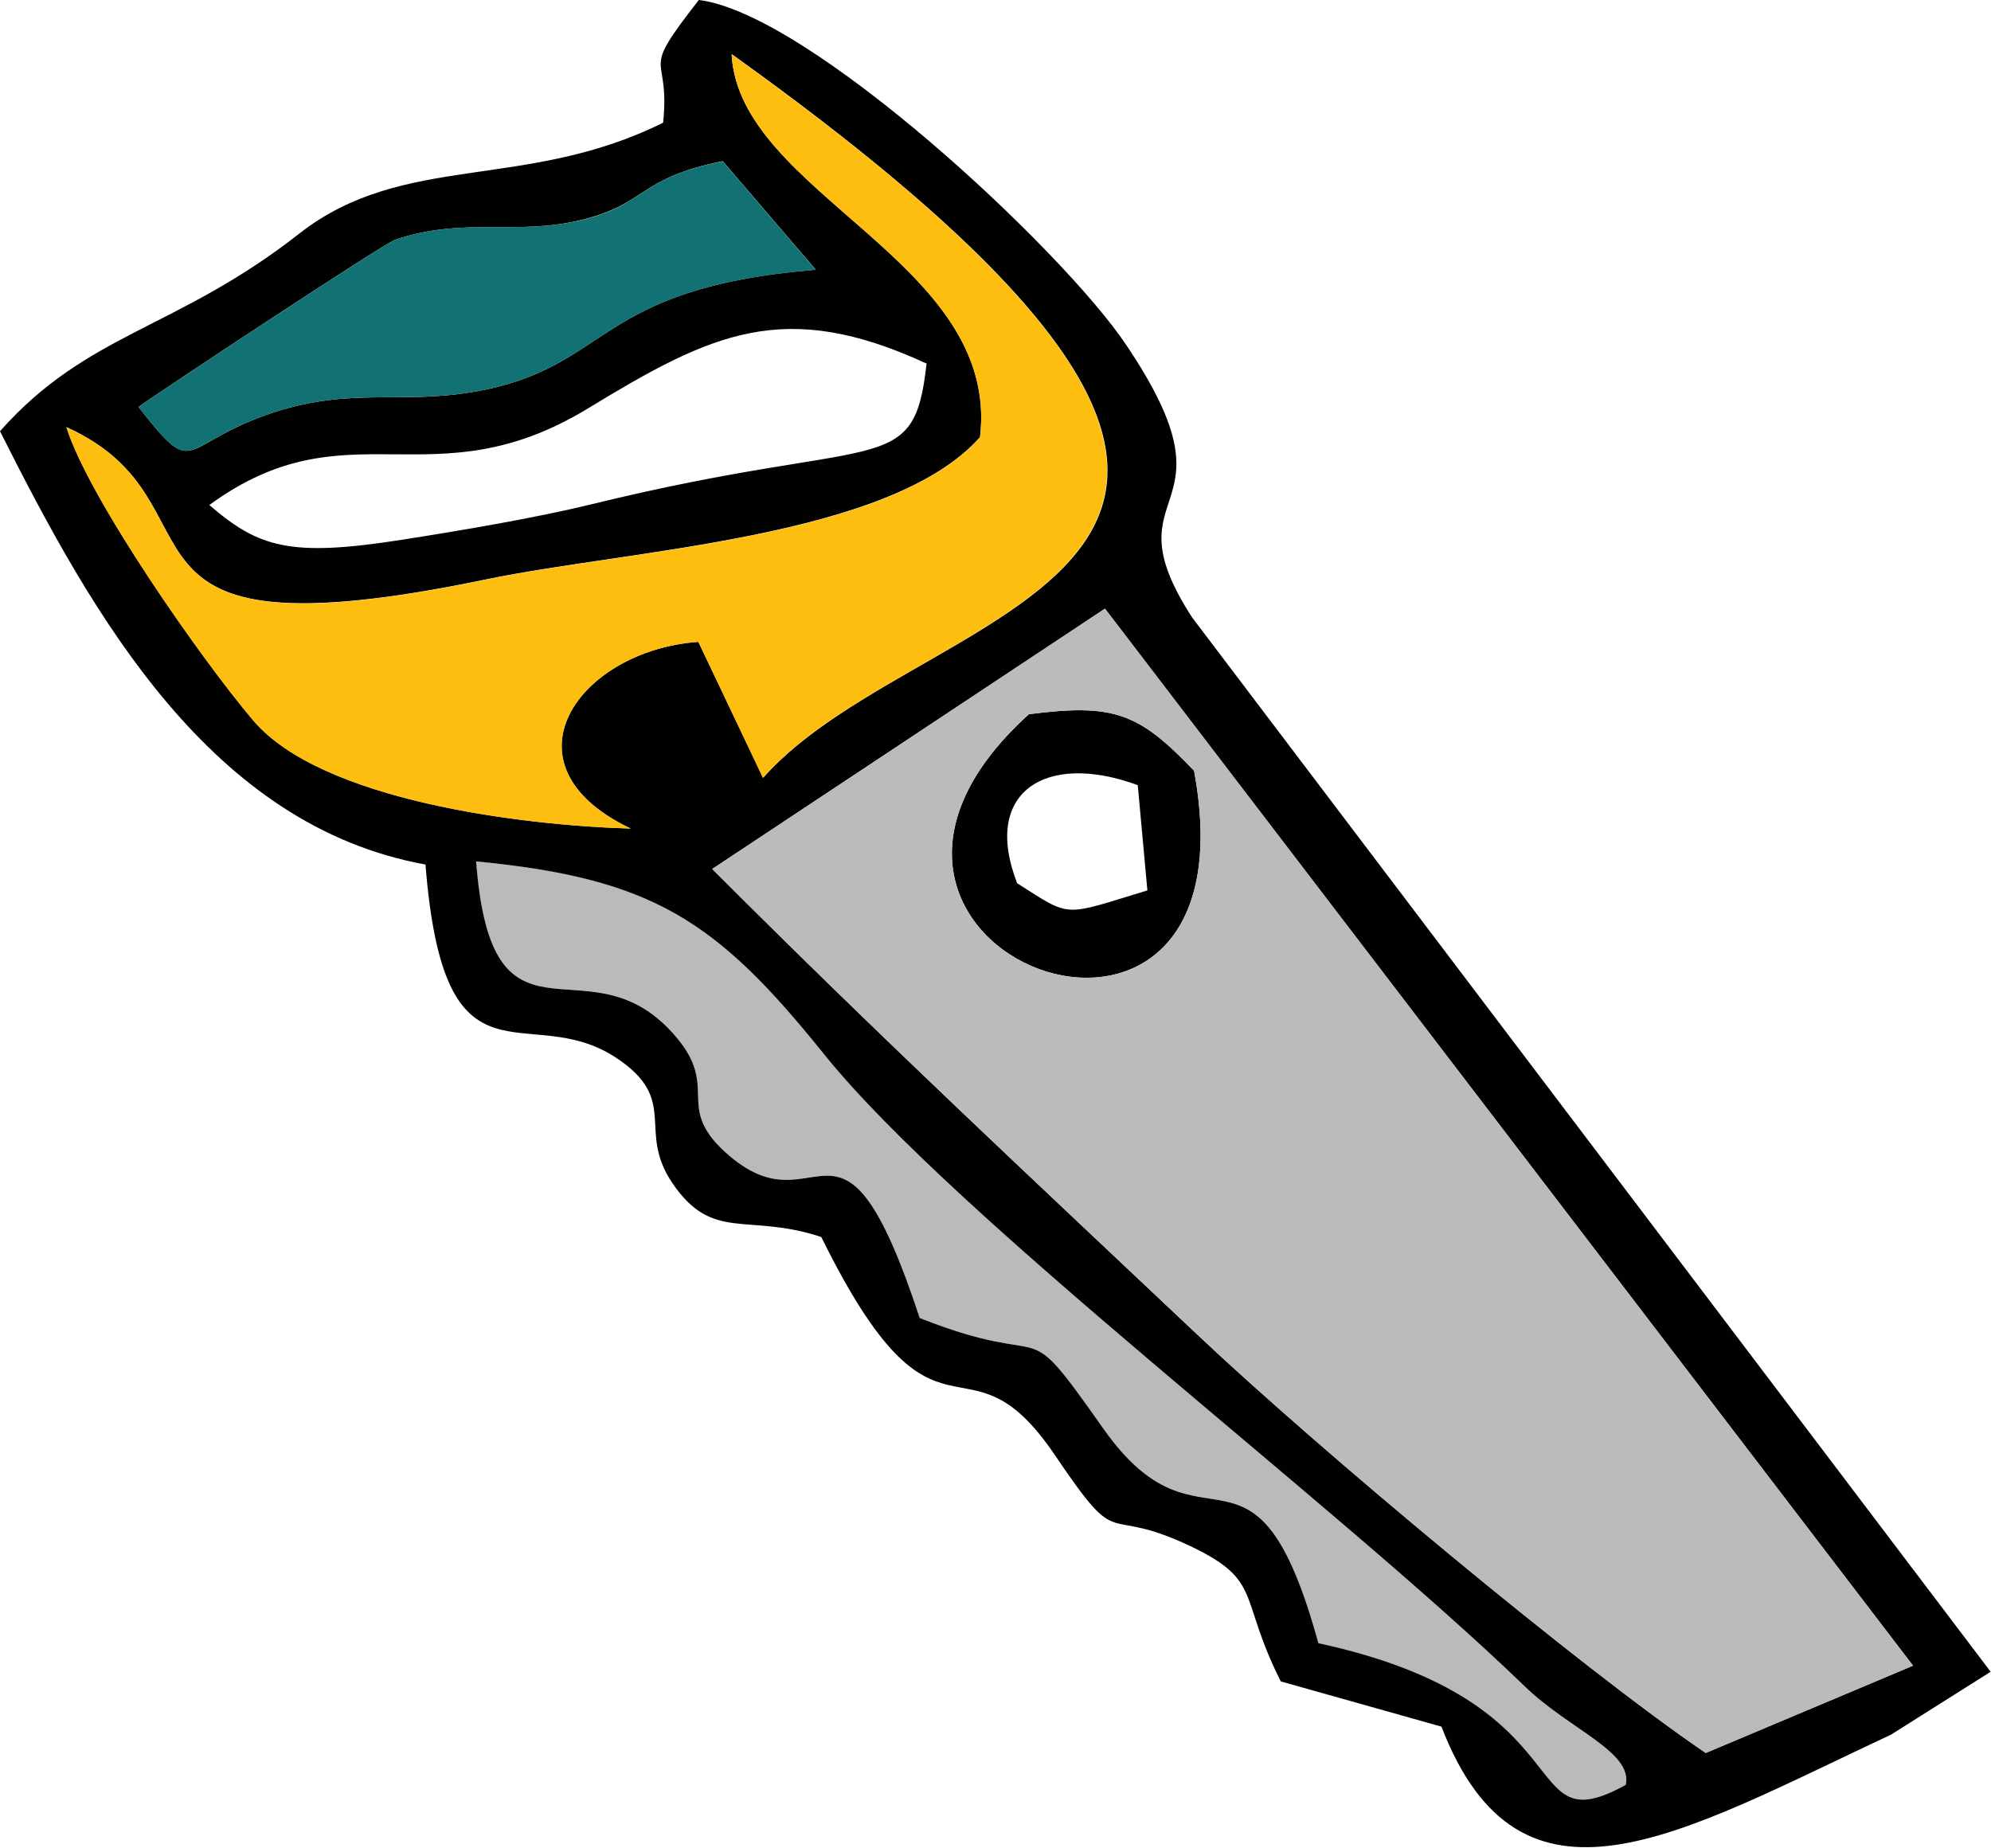
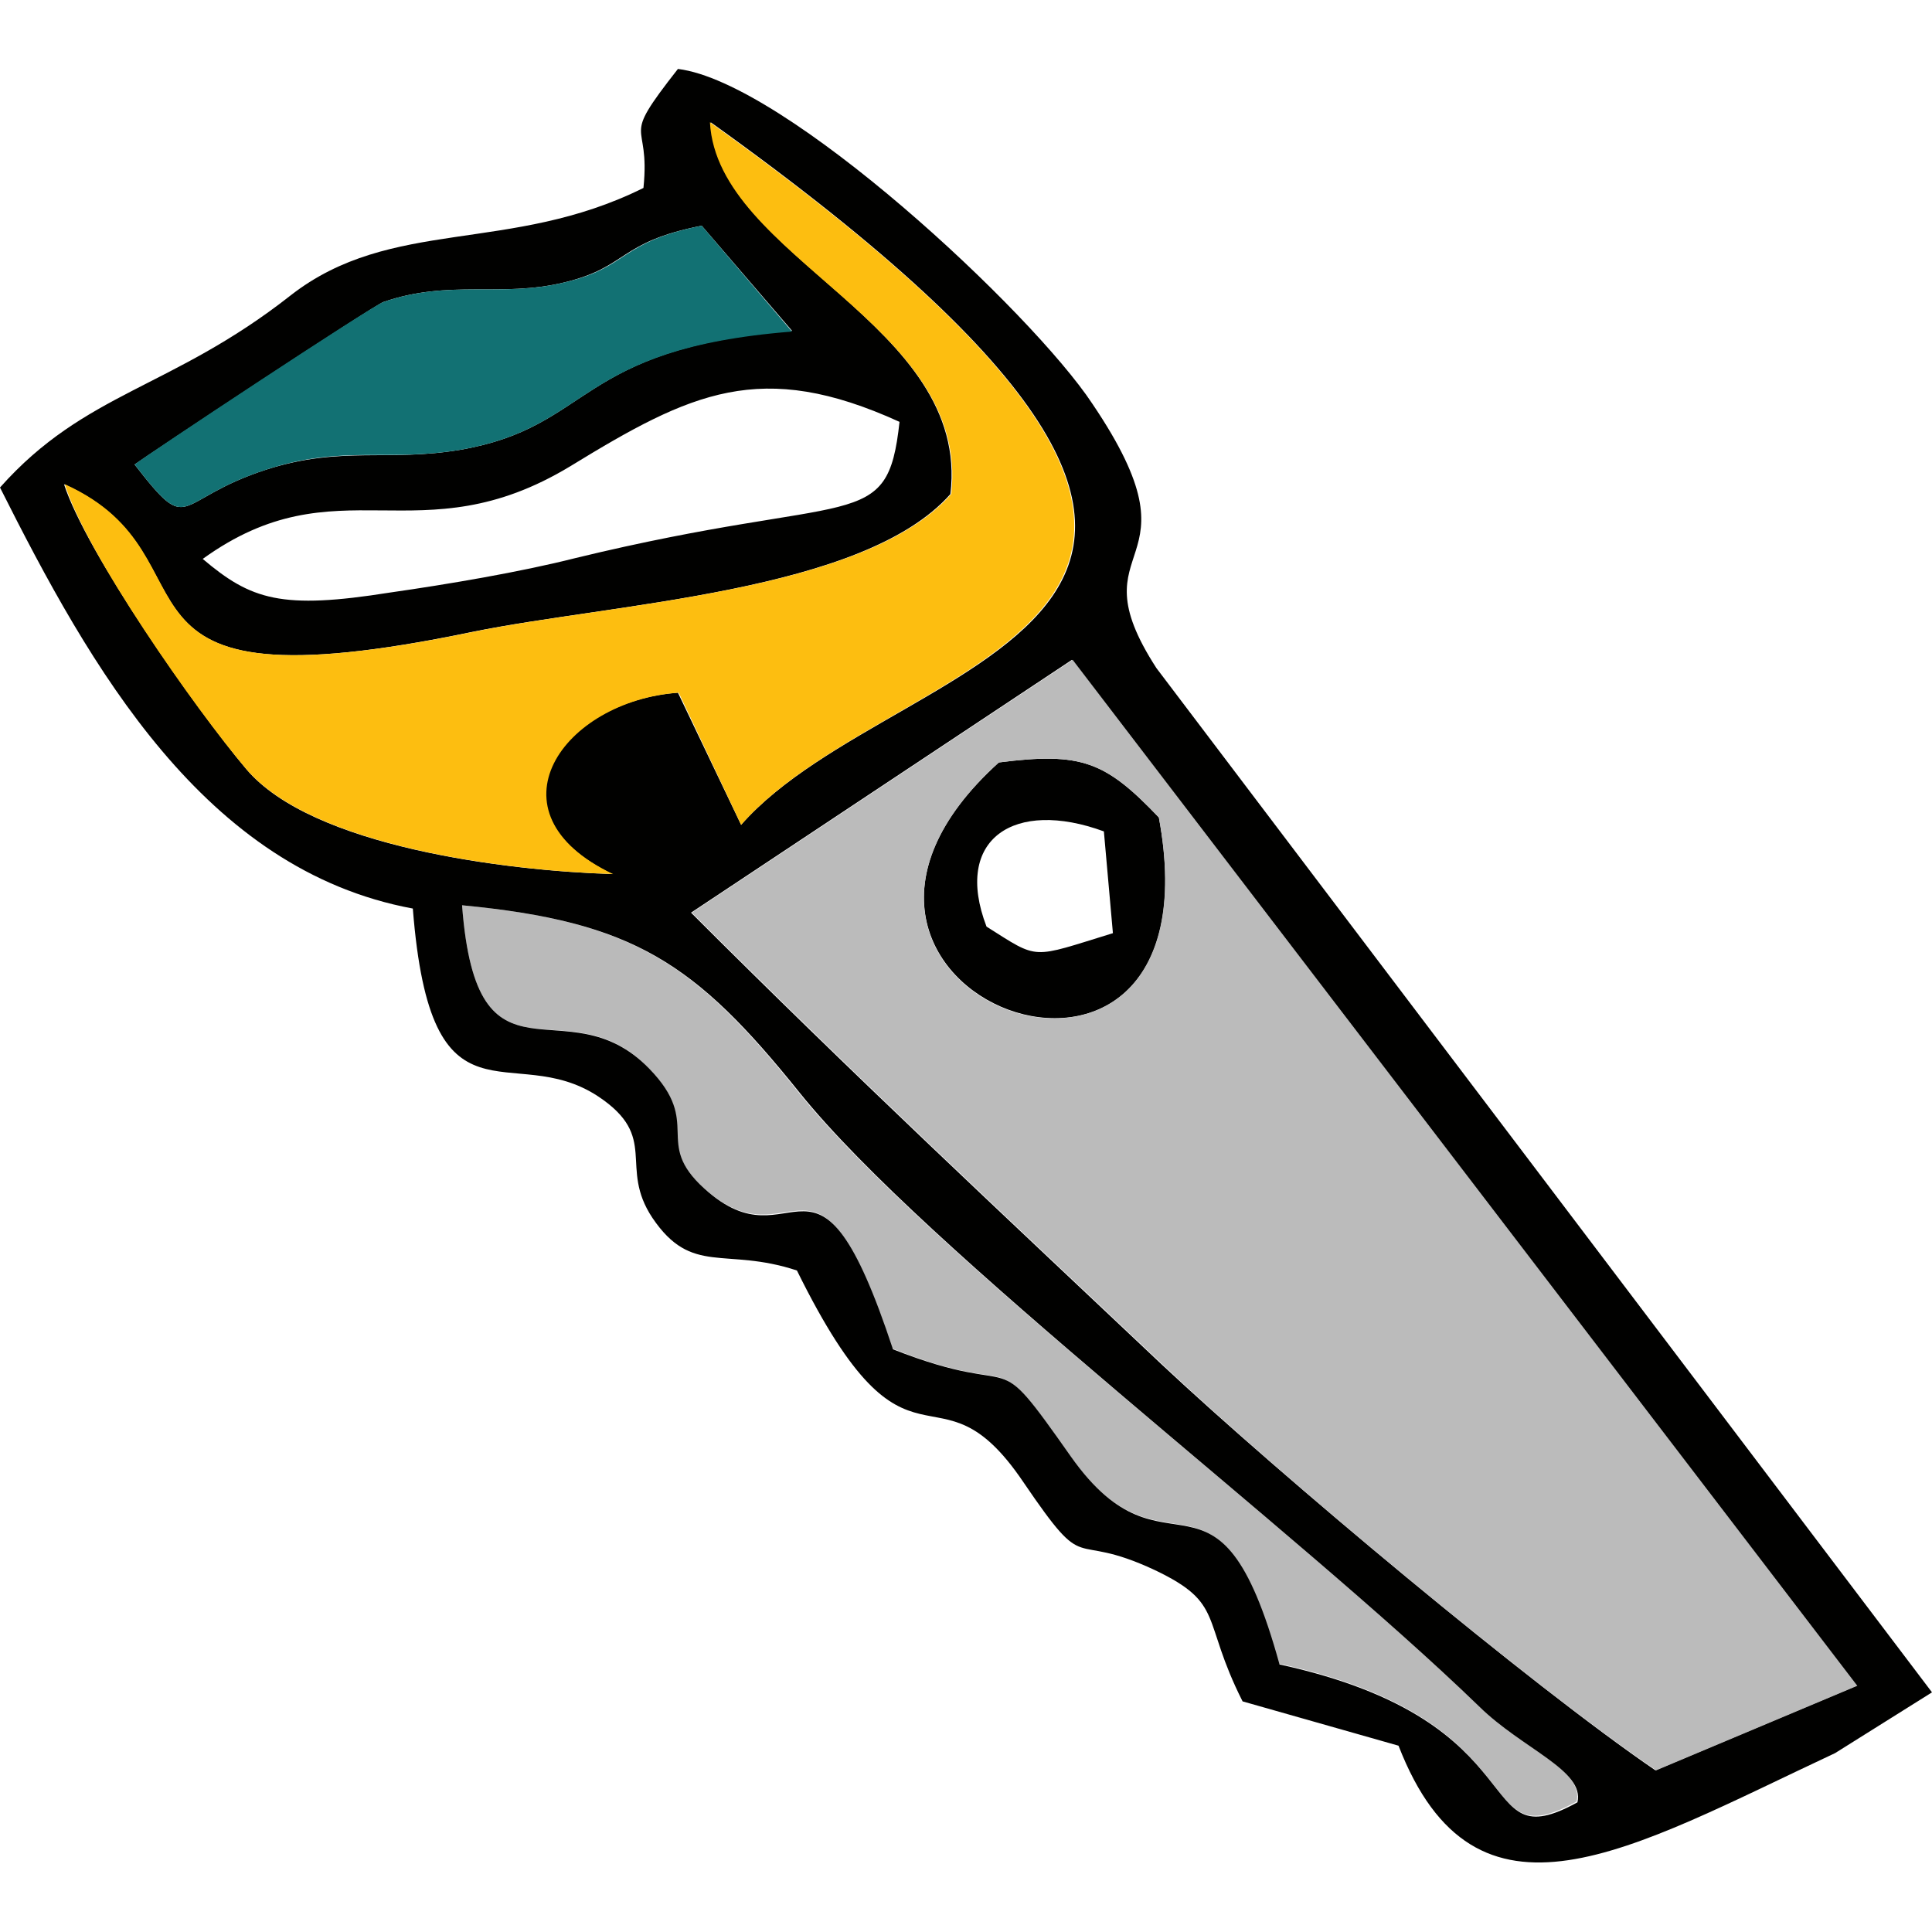
- <svg xmlns="http://www.w3.org/2000/svg" viewBox="0 0 235.42 218.52">
-   <defs>
-     <style>.a{fill:#bababa;}.a,.b,.c,.d,.e{fill-rule:evenodd;}.b{fill:#010100;}.c{fill:#bbb;}.d{fill:#fdbe10;}.e{fill:#127173;}</style>
-   </defs>
-   <path class="a" d="M56.3,101.88c1.81,23.75,12.64,9.41,22.73,19.75,6.66,6.86.45,8.93,6.72,14.63,11.11,10.12,13.49-9.21,23,19.62,16.52,6.55,11.53-1.36,21.74,13.12,11.68,16.53,17.83-2.21,25.4,25.34,32.28,7,23.21,24,36.34,16.76.88-3.92-6.69-6.55-12-11.71C157.72,177.62,113,144.06,97.4,124.64,84.73,108.91,77.19,103.83,56.3,101.88Z" />
-   <path class="a" d="M73.08,89.26l4.48-5.07Z" />
-   <path class="b" d="M77.56,84.19l-4.48,5.07ZM16.38,48.13c1.17-.93,29-19.33,30.31-19.76C54.79,25.6,61,27.92,68.8,26s6.54-4.9,16.66-6.94l11,12.84C70,34.07,72.34,43.51,56.13,46.32c-8.79,1.53-14.46-.54-23.64,2.41C21,52.47,23.41,57.12,16.38,48.13ZM109.56,43c-1.53,13.83-5.33,8.25-39.49,16.61-6.74,1.65-15.64,3.15-22.56,4.23-13.21,2.07-16.9.93-22.76-4.11,16.41-12,26.27-.2,44.73-11.4C84.19,39.37,92.72,35.23,109.56,43Zm-23-36.57c86.6,62,23.22,63.42,3.69,85.55L82.57,75.91c-14.11,1-23.84,14.54-8,22.08C61.82,97.63,38,94.71,29.93,85.18,23.67,77.78,10.49,58.9,7.85,50.51c20,9.05,1.56,28,49.69,18,17.07-3.54,47.71-4.85,58.34-16.81C118.35,30.93,87.39,23,86.51,6.43ZM56.3,101.88c20.89,2,28.43,7,41.1,22.76,15.62,19.42,60.32,53,82.83,74.75,5.3,5.16,12.87,7.79,12,11.71-13.13,7.22-4.06-9.78-36.34-16.76-7.57-27.55-13.72-8.81-25.4-25.34-10.21-14.48-5.22-6.57-21.74-13.12-9.5-28.83-11.88-9.5-23-19.62-6.27-5.7-.06-7.77-6.72-14.63C68.94,111.29,58.11,125.63,56.3,101.88ZM226.2,197l-24.51,10.32c-15.09-10.27-45.81-36-60.07-49.44-19.93-18.82-37.31-35-57.4-55.11L130.65,72ZM82.63,0c-7.29,9.33-3.32,5.81-4.22,14.51-16.3,8.11-30.67,3.46-43,13.1C20.89,39,10.37,39.29,0,51c11,21.91,24.92,46.63,50.31,51.25,2.22,28,12,15.87,22.57,22.87,7.51,5,2.38,8.51,6.6,14.77,4.79,7.09,8.85,3.51,17.63,6.41,13.92,28.23,16.84,9.83,27.64,25.82,8.05,11.91,5.33,5.67,16,10.74,8.62,4.11,5.61,5.9,10.69,16l19,5.35c9.35,24.24,28,12.73,53.17.94l11.77-7.43L140.94,73c-10.29-15.93,6.18-11.48-7.77-32.2C125.66,29.57,95.7,1.59,82.63,0Z" />
-   <path class="b" d="M134.53,92.86l1.14,12.45c-10.1,3.06-8.9,3.29-15.4-.85C116.08,93.71,123.59,88.84,134.53,92.86Zm-12.87-8.39c-30.95,28,27.58,50.12,19.53,6.69C134.67,84.33,131.75,83.17,121.66,84.47Z" />
-   <path class="c" d="M121.66,84.47c10.09-1.3,13-.14,19.53,6.69C149.24,134.59,90.71,112.51,121.66,84.47Zm9-12.5L84.22,102.78c20.09,20.13,37.47,36.29,57.4,55.11,14.26,13.49,45,39.17,60.07,49.44L226.2,197Z" />
-   <path class="d" d="M86.51,6.43c.88,16.56,31.84,24.5,29.37,45.3C105.25,63.69,74.61,65,57.54,68.54c-48.13,10-29.7-9-49.69-18,2.64,8.39,15.82,27.27,22.08,34.67C38,94.71,61.82,97.63,74.58,98c-15.85-7.54-6.12-21.11,8-22.08L90.2,92C109.73,69.85,173.11,68.4,86.51,6.43Z" />
-   <path class="e" d="M85.46,19.08c-10.12,2-8.92,5.07-16.66,6.94s-14-.42-22.11,2.35c-1.28.43-29.14,18.83-30.31,19.76,7,9,4.6,4.34,16.11.6,9.18-2.95,14.85-.88,23.64-2.41C72.34,43.51,70,34.07,96.46,31.92Z" />
+ <svg xmlns="http://www.w3.org/2000/svg" version="1.1" id="Слой_1" x="0px" y="0px" viewBox="0 0 235.4 235.4" style="enable-background:new 0 0 235.4 235.4;" xml:space="preserve">
+   <style type="text/css">
+ 	.st0{fill-rule:evenodd;clip-rule:evenodd;fill:#BABABA;}
+ 	.st1{fill-rule:evenodd;clip-rule:evenodd;fill:#010100;}
+ 	.st2{fill-rule:evenodd;clip-rule:evenodd;fill:#BBBBBB;}
+ 	.st3{fill-rule:evenodd;clip-rule:evenodd;fill:#FDBE10;}
+ 	.st4{fill-rule:evenodd;clip-rule:evenodd;fill:#127173;}
+ </style>
+   <path class="st0" d="M56.3,110.3c1.8,23.8,12.6,9.4,22.7,19.8c6.7,6.9,0.4,8.9,6.7,14.6c11.1,10.1,13.5-9.2,23,19.6  c16.5,6.6,11.5-1.4,21.7,13.1c11.7,16.5,17.8-2.2,25.4,25.3c32.3,7,23.2,24,36.3,16.8c0.9-3.9-6.7-6.6-12-11.7  c-22.5-21.8-67.2-55.3-82.8-74.7C84.7,117.4,77.2,112.3,56.3,110.3z" />
+   <path class="st0" d="M73.1,97.7l4.5-5.1L73.1,97.7z" />
+   <path class="st1" d="M77.6,92.6l-4.5,5.1L77.6,92.6z M16.4,56.6c1.2-0.9,29-19.3,30.3-19.8c8.1-2.8,14.3-0.5,22.1-2.4  c7.8-1.9,6.5-4.9,16.7-6.9l11,12.8C70,42.5,72.3,52,56.1,54.8c-8.8,1.5-14.5-0.5-23.6,2.4C21,60.9,23.4,65.6,16.4,56.6z M109.6,51.4  c-1.5,13.8-5.3,8.3-39.5,16.6c-6.7,1.7-15.6,3.2-22.6,4.2c-13.2,2.1-16.9,0.9-22.8-4.1C41.2,56.2,51,68,69.5,56.8  C84.2,47.8,92.7,43.7,109.6,51.4z M86.6,14.9c86.6,62,23.2,63.4,3.7,85.6l-7.7-16.1c-14.1,1-23.8,14.5-8,22.1  c-12.8-0.4-36.6-3.3-44.6-12.8C23.7,86.2,10.5,67.3,7.8,59c20,9,1.6,28,49.7,18c17.1-3.5,47.7-4.8,58.3-16.8  C118.3,39.4,87.4,31.4,86.6,14.9L86.6,14.9z M56.3,110.3c20.9,2,28.4,7,41.1,22.8c15.6,19.4,60.3,53,82.8,74.8  c5.3,5.2,12.9,7.8,12,11.7c-13.1,7.2-4.1-9.8-36.3-16.8c-7.6-27.6-13.7-8.8-25.4-25.3c-10.2-14.5-5.2-6.6-21.7-13.1  c-9.5-28.8-11.9-9.5-23-19.6c-6.3-5.7-0.1-7.8-6.7-14.6C68.9,119.7,58.1,134.1,56.3,110.3z M226.2,205.4l-24.5,10.3  c-15.1-10.3-45.8-36-60.1-49.4c-19.9-18.8-37.3-35-57.4-55.1l46.4-30.8L226.2,205.4z M82.6,8.4c-7.3,9.3-3.3,5.8-4.2,14.5  c-16.3,8.1-30.7,3.5-43,13.1C20.9,47.4,10.4,47.7,0,59.4c11,21.9,24.9,46.6,50.3,51.3c2.2,28,12,15.9,22.6,22.9  c7.5,5,2.4,8.5,6.6,14.8c4.8,7.1,8.8,3.5,17.6,6.4c13.9,28.2,16.8,9.8,27.6,25.8c8.1,11.9,5.3,5.7,16,10.7c8.6,4.1,5.6,5.9,10.7,16  l19,5.4c9.4,24.2,28,12.7,53.2,0.9l11.8-7.4L140.9,81.4c-10.3-15.9,6.2-11.5-7.8-32.2C125.7,38,95.7,10,82.6,8.4z" />
+   <path class="st1" d="M134.5,101.3l1.1,12.4c-10.1,3.1-8.9,3.3-15.4-0.8C116.1,102.2,123.6,97.3,134.5,101.3z M121.7,92.9  c-31,28,27.6,50.1,19.5,6.7C134.7,92.8,131.8,91.6,121.7,92.9z" />
+   <path class="st2" d="M121.7,92.9c10.1-1.3,13-0.1,19.5,6.7C149.2,143,90.7,121,121.7,92.9z M130.7,80.4l-46.4,30.8  c20.1,20.1,37.5,36.3,57.4,55.1c14.3,13.5,45,39.2,60.1,49.4l24.5-10.3L130.7,80.4z" />
+   <path class="st3" d="M86.5,14.9c0.9,16.6,31.8,24.5,29.4,45.3c-10.6,12-41.3,13.3-58.3,16.8C9.4,87,27.8,68,7.9,59  c2.6,8.4,15.8,27.3,22.1,34.7c8.1,9.5,31.9,12.4,44.7,12.8c-15.8-7.5-6.1-21.1,8-22.1l7.6,16.1C109.7,78.3,173.1,76.8,86.5,14.9z" />
+   <path class="st4" d="M85.5,27.5c-10.1,2-8.9,5.1-16.7,6.9c-7.7,1.9-14-0.4-22.1,2.4c-1.3,0.4-29.1,18.8-30.3,19.8  c7,9,4.6,4.3,16.1,0.6c9.2-3,14.8-0.9,23.6-2.4C72.3,52,70,42.5,96.5,40.4L85.5,27.5z" />
</svg>
